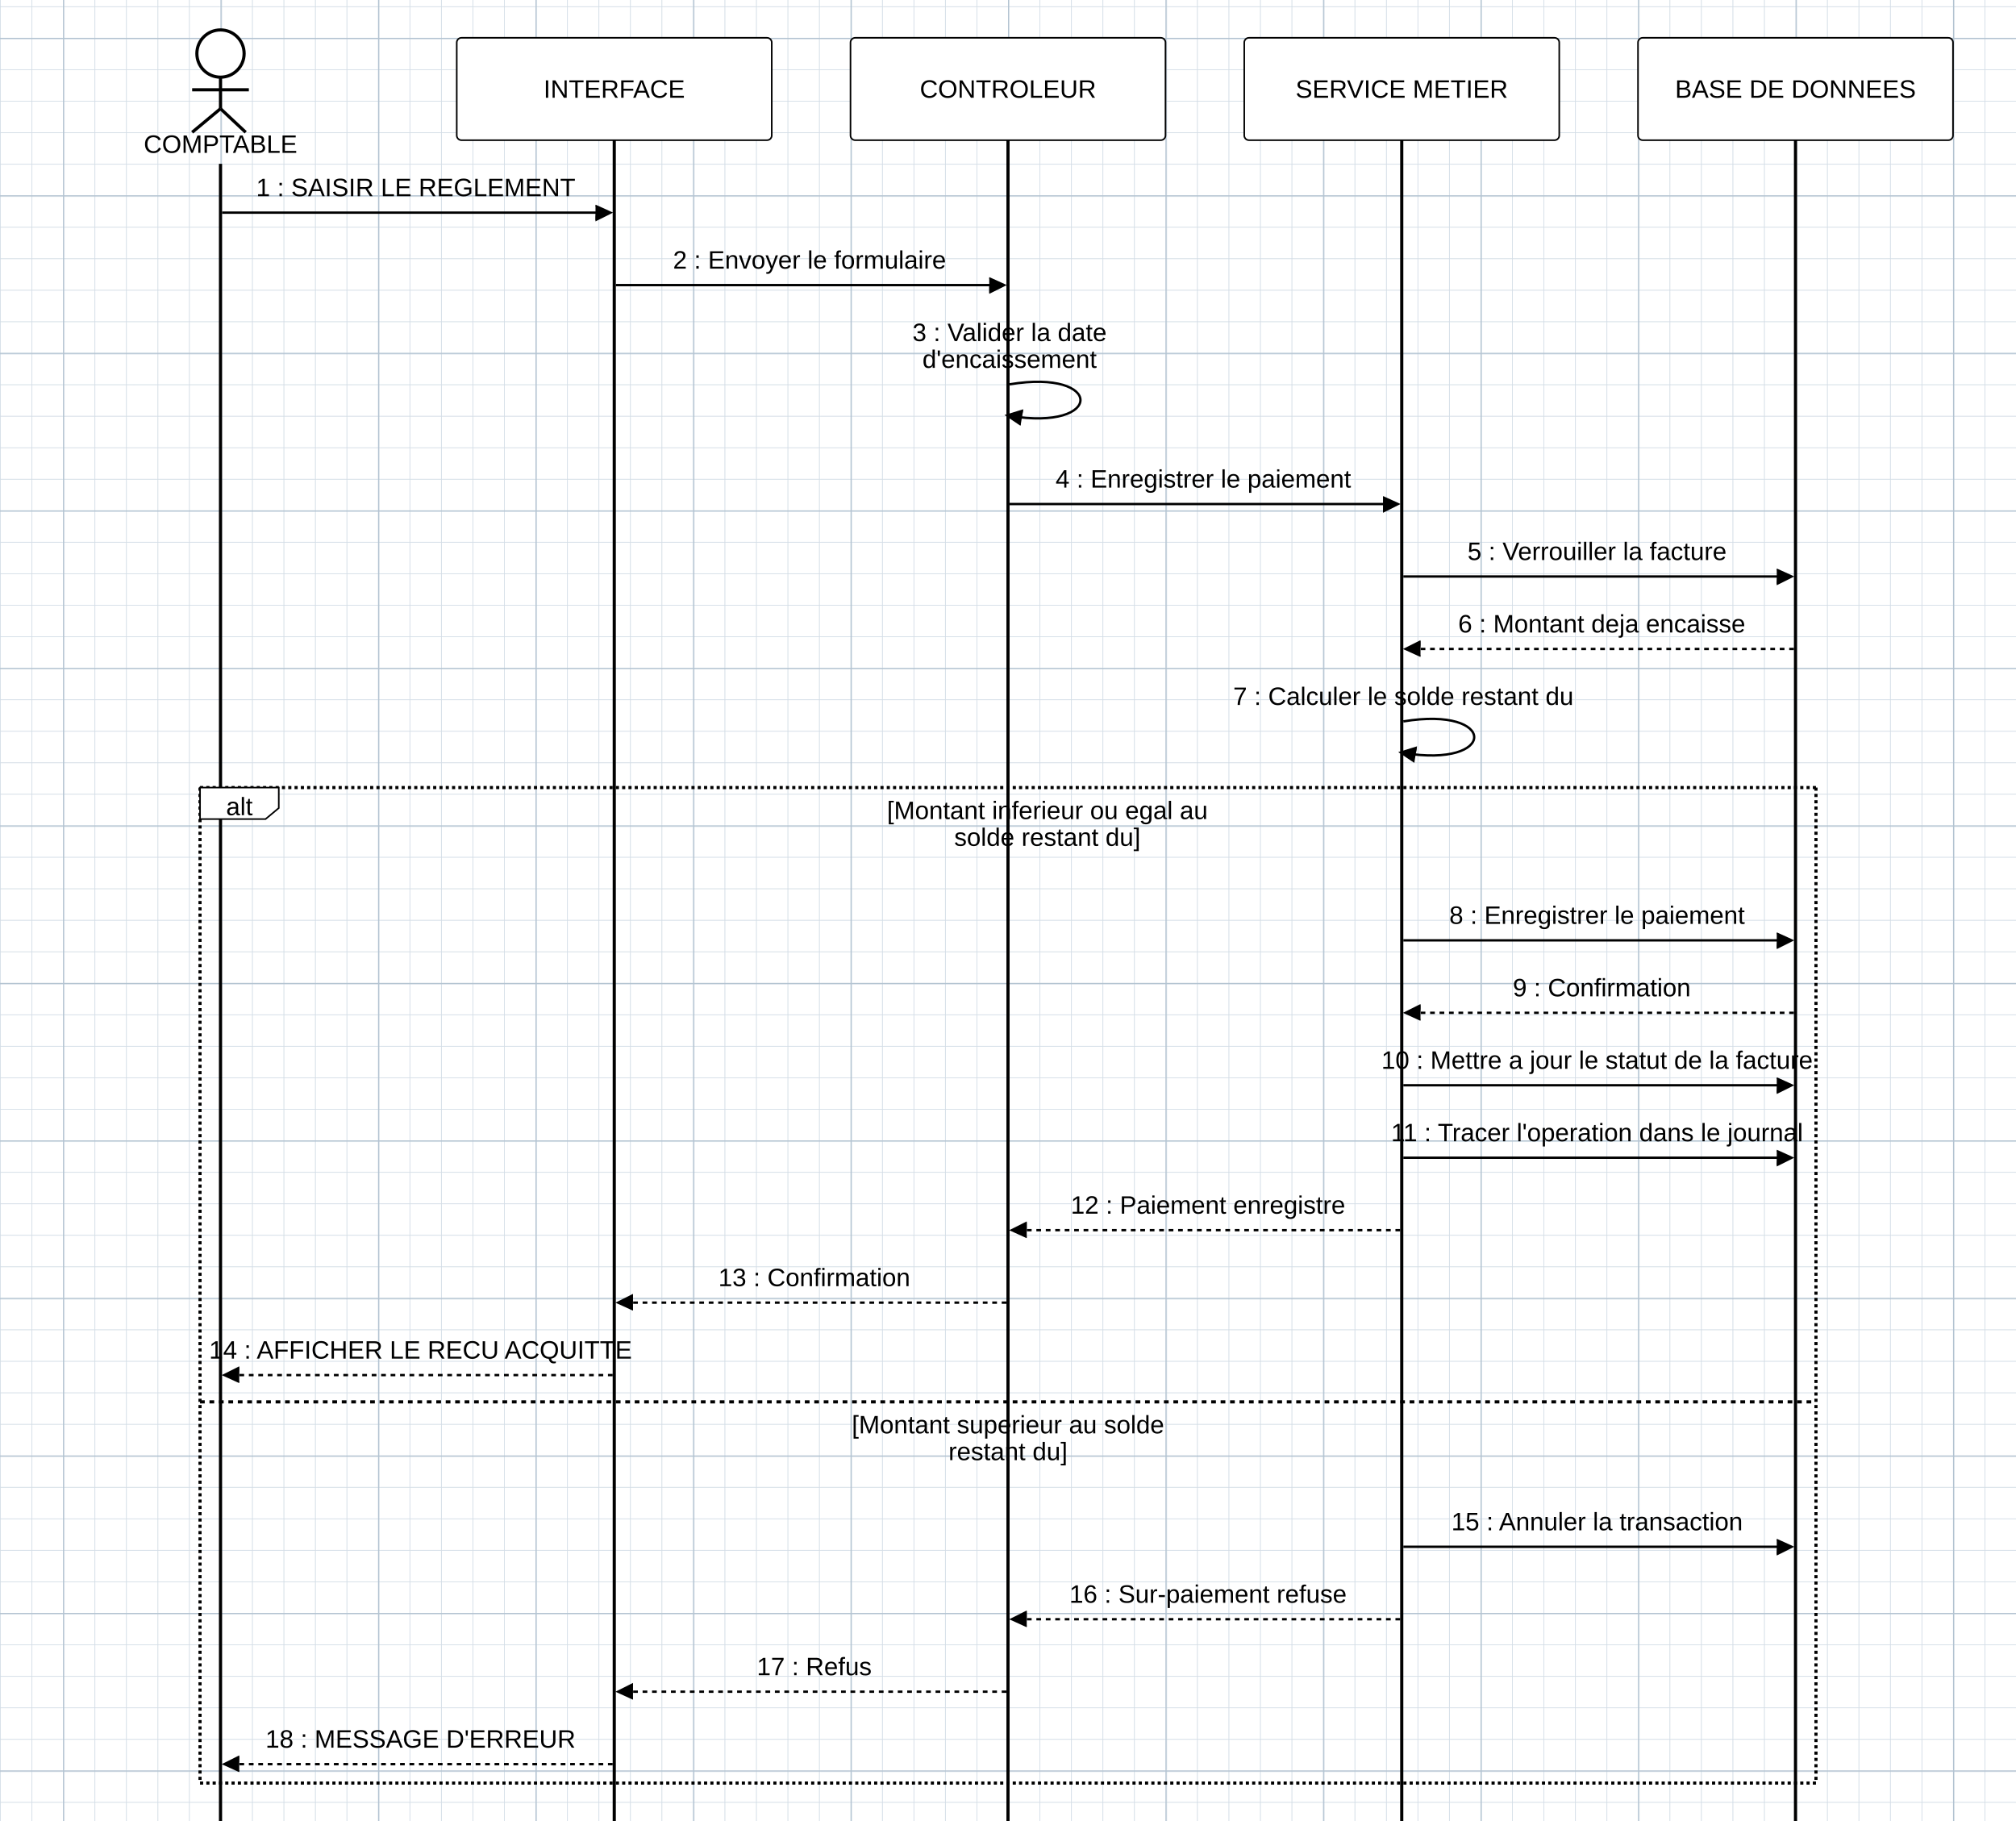
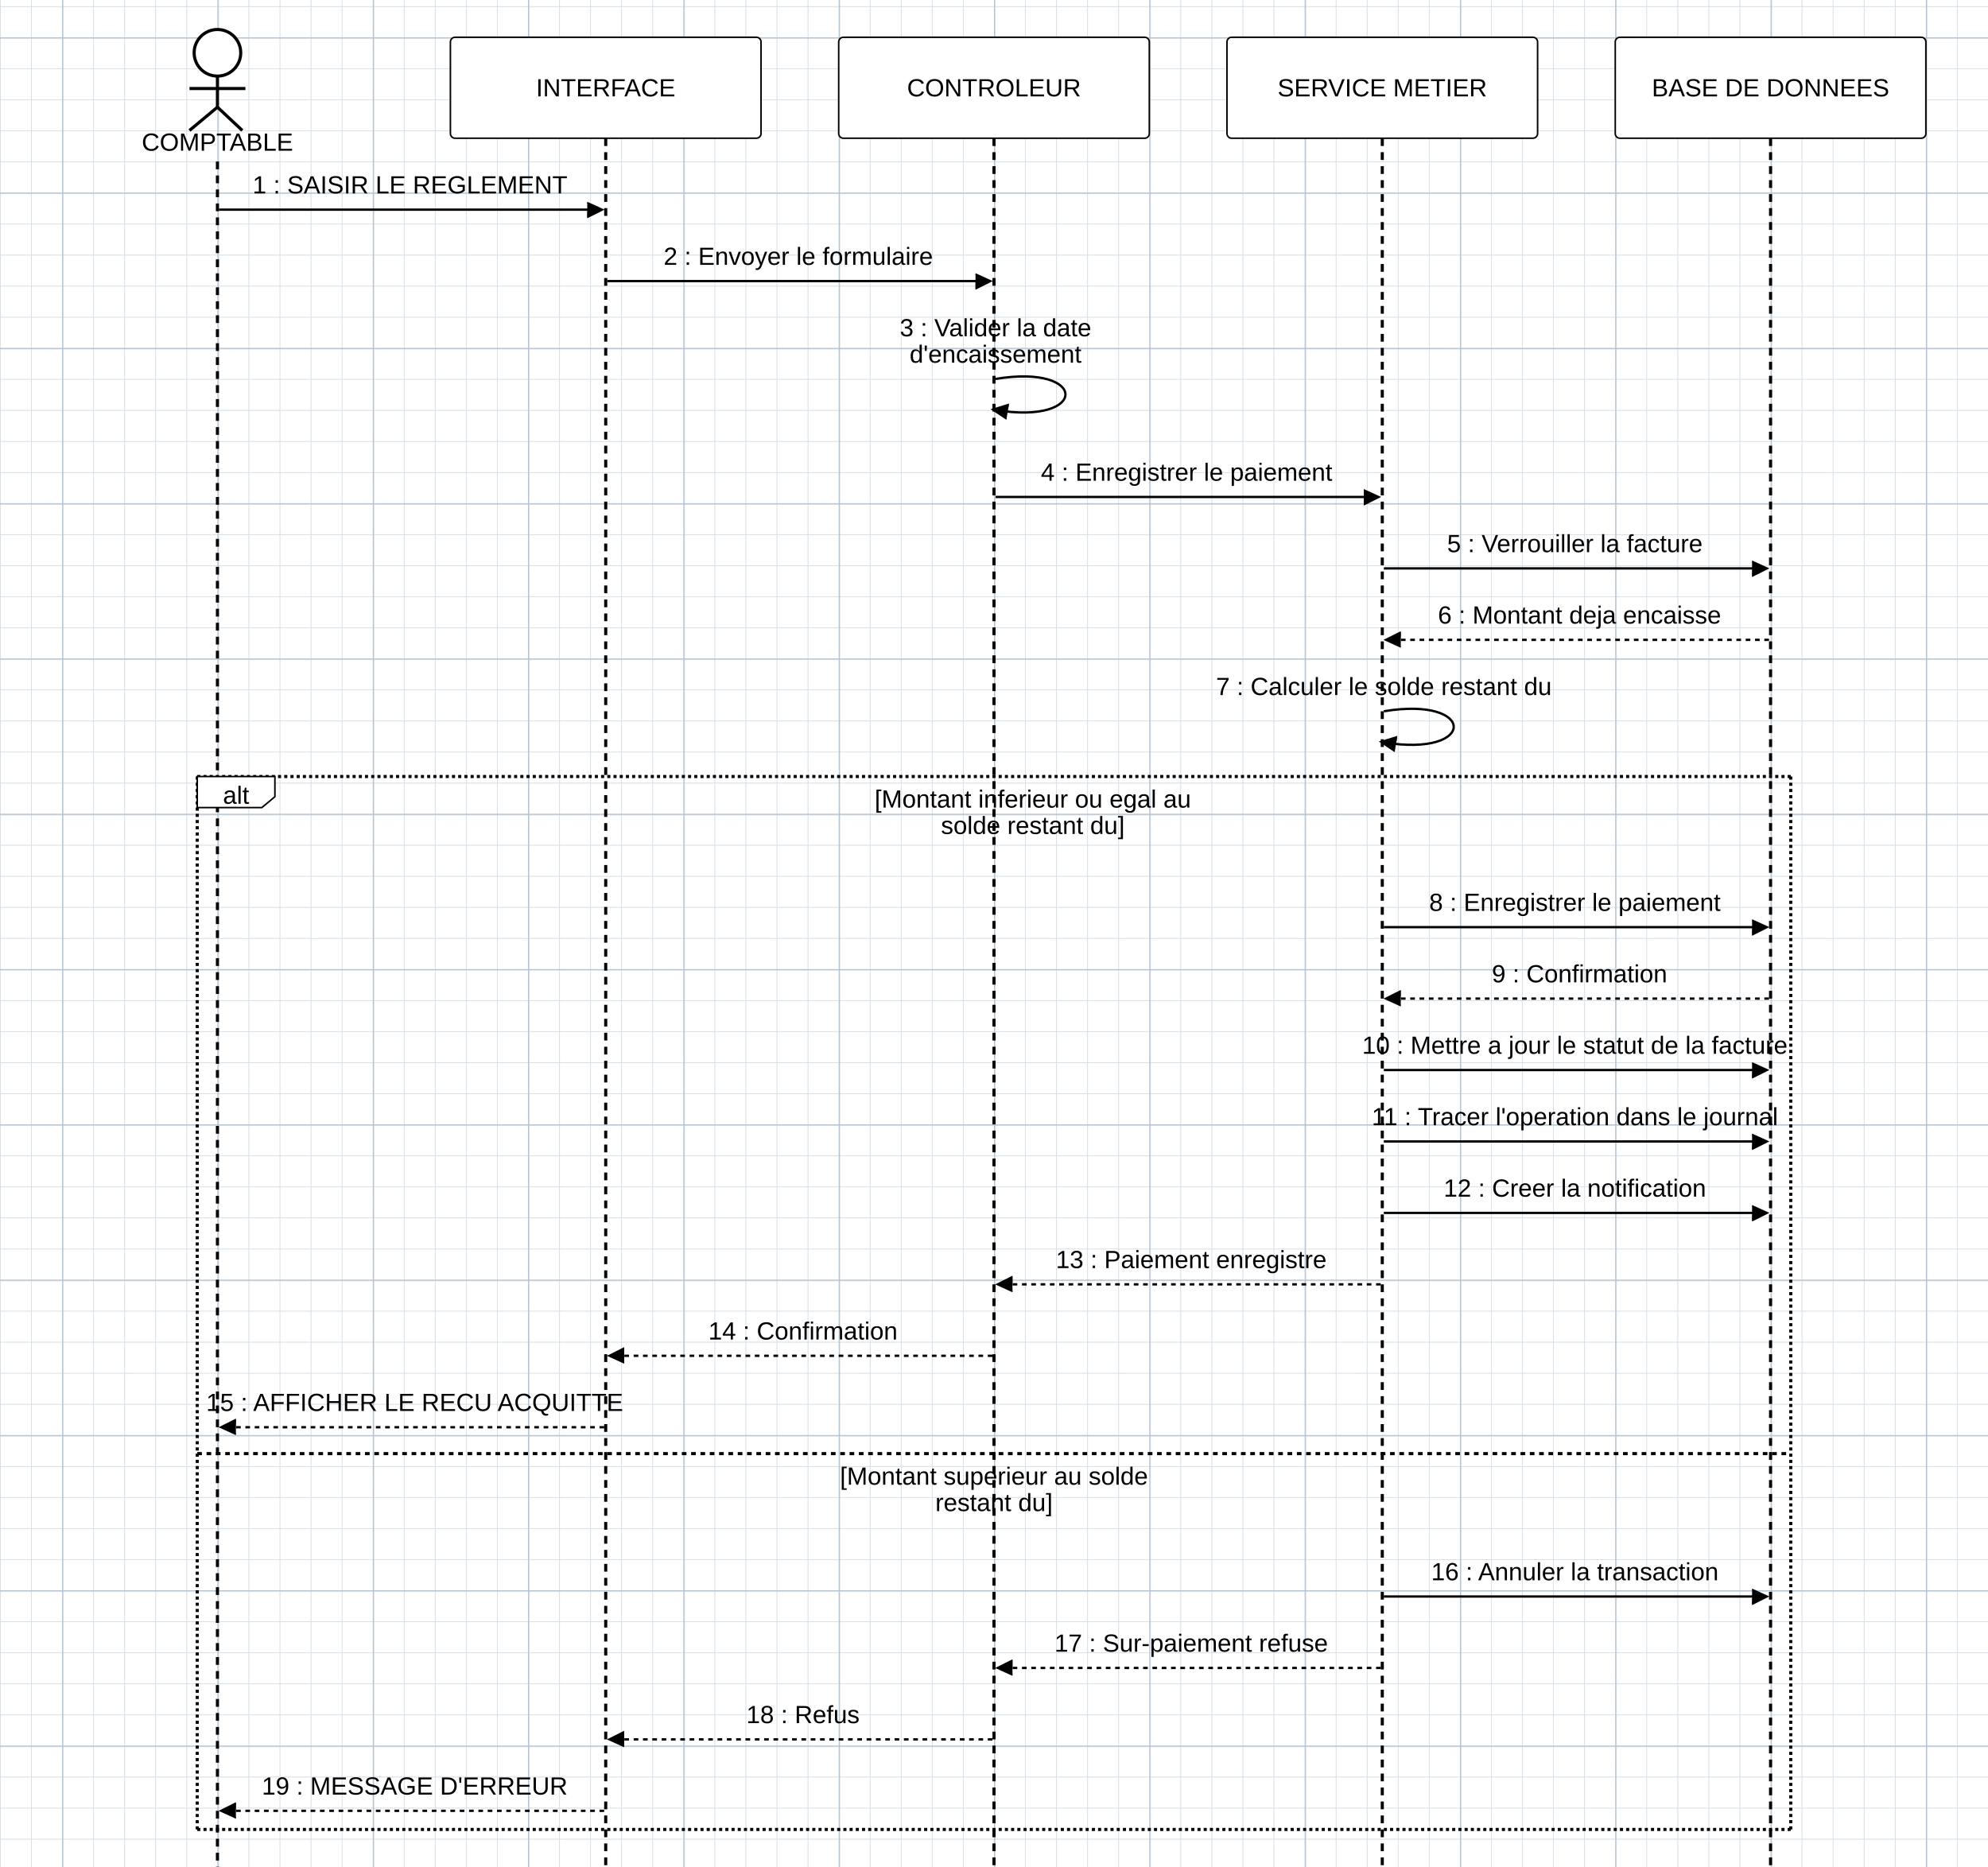
- <svg xmlns="http://www.w3.org/2000/svg" id="my-svg" width="1280" height="1156" viewBox="-40 -24 1280 1156" role="graphics-document document" aria-roledescription="sequence" style="background-color: transparent;">
+ <svg xmlns="http://www.w3.org/2000/svg" id="my-svg" width="1280" height="1202" viewBox="-40 -24 1280 1202" role="graphics-document document" aria-roledescription="sequence" style="background-color: transparent;">
  <defs id="defsQuadrillage">
    <pattern id="quadrillageFin" width="20" height="20" patternUnits="userSpaceOnUse">
      <path d="M 20 0 L 0 0 0 20" fill="none" stroke="#d3dde6" stroke-width="0.9" />
    </pattern>
    <pattern id="fondQuadrille" width="100" height="100" patternUnits="userSpaceOnUse">
      <rect width="100" height="100" fill="#ffffff" />
      <rect width="100" height="100" fill="url(#quadrillageFin)" />
      <path d="M 100 0 L 0 0 0 100" fill="none" stroke="#b4c4d2" stroke-width="1.6" />
    </pattern>
  </defs>
-   <rect x="-80" y="-64" width="1360" height="1236" fill="url(#fondQuadrille)" />
+   <rect x="-80" y="-64" width="1360" height="1282" fill="url(#fondQuadrille)" />
  <g>
-     <line id="actor4" x1="1100" y1="65" x2="1100" y2="2000" class="actor-line 200" stroke-width="0.5px" stroke="#999" name="BD" data-et="life-line" data-id="BD" />
+     <line id="actor4" x1="1100" y1="65" x2="1100" y2="2000" class="actor-line 200" stroke-dasharray="5 4" stroke-width="0.5px" stroke="#000000" name="BD" data-et="life-line" data-id="BD" />
    <g id="root-4" data-et="participant" data-type="participant" data-id="BD">
-       <rect x="1000" y="0" fill="#eaeaea" stroke="#666" width="200" height="65" name="BD" rx="3" ry="3" class="actor actor-top" />
+       <rect x="1000" y="0" fill="#ffffff" stroke="#000000" width="200" height="65" name="BD" rx="3" ry="3" class="actor actor-top" />
      <text x="1100" y="32.5" dominant-baseline="central" alignment-baseline="central" class="actor actor-box" style="text-anchor: middle; font-size: 16px; font-weight: 400;">
        <tspan x="1100" dy="0">BASE DE DONNEES</tspan>
      </text>
    </g>
  </g>
  <g>
-     <line id="actor3" x1="850" y1="65" x2="850" y2="2000" class="actor-line 200" stroke-width="0.5px" stroke="#999" name="S" data-et="life-line" data-id="S" />
+     <line id="actor3" x1="850" y1="65" x2="850" y2="2000" class="actor-line 200" stroke-dasharray="5 4" stroke-width="0.5px" stroke="#000000" name="S" data-et="life-line" data-id="S" />
    <g id="root-3" data-et="participant" data-type="participant" data-id="S">
-       <rect x="750" y="0" fill="#eaeaea" stroke="#666" width="200" height="65" name="S" rx="3" ry="3" class="actor actor-top" />
+       <rect x="750" y="0" fill="#ffffff" stroke="#000000" width="200" height="65" name="S" rx="3" ry="3" class="actor actor-top" />
      <text x="850" y="32.5" dominant-baseline="central" alignment-baseline="central" class="actor actor-box" style="text-anchor: middle; font-size: 16px; font-weight: 400;">
        <tspan x="850" dy="0">SERVICE METIER</tspan>
      </text>
    </g>
  </g>
  <g>
-     <line id="actor2" x1="600" y1="65" x2="600" y2="2000" class="actor-line 200" stroke-width="0.5px" stroke="#999" name="C" data-et="life-line" data-id="C" />
+     <line id="actor2" x1="600" y1="65" x2="600" y2="2000" class="actor-line 200" stroke-dasharray="5 4" stroke-width="0.5px" stroke="#000000" name="C" data-et="life-line" data-id="C" />
    <g id="root-2" data-et="participant" data-type="participant" data-id="C">
-       <rect x="500" y="0" fill="#eaeaea" stroke="#666" width="200" height="65" name="C" rx="3" ry="3" class="actor actor-top" />
+       <rect x="500" y="0" fill="#ffffff" stroke="#000000" width="200" height="65" name="C" rx="3" ry="3" class="actor actor-top" />
      <text x="600" y="32.5" dominant-baseline="central" alignment-baseline="central" class="actor actor-box" style="text-anchor: middle; font-size: 16px; font-weight: 400;">
        <tspan x="600" dy="0">CONTROLEUR</tspan>
      </text>
    </g>
  </g>
  <g>
-     <line id="actor1" x1="350" y1="65" x2="350" y2="2000" class="actor-line 200" stroke-width="0.5px" stroke="#999" name="I" data-et="life-line" data-id="I" />
+     <line id="actor1" x1="350" y1="65" x2="350" y2="2000" class="actor-line 200" stroke-dasharray="5 4" stroke-width="0.5px" stroke="#000000" name="I" data-et="life-line" data-id="I" />
    <g id="root-1" data-et="participant" data-type="participant" data-id="I">
-       <rect x="250" y="0" fill="#eaeaea" stroke="#666" width="200" height="65" name="I" rx="3" ry="3" class="actor actor-top" />
+       <rect x="250" y="0" fill="#ffffff" stroke="#000000" width="200" height="65" name="I" rx="3" ry="3" class="actor actor-top" />
      <text x="350" y="32.5" dominant-baseline="central" alignment-baseline="central" class="actor actor-box" style="text-anchor: middle; font-size: 16px; font-weight: 400;">
        <tspan x="350" dy="0">INTERFACE</tspan>
      </text>
    </g>
  </g>
  <g>
-     <line id="actor0" x1="100" y1="80" x2="100" y2="2000" class="actor-line 200" stroke-width="0.5px" stroke="#999" name="U" data-et="life-line" data-id="U" />
+     <line id="actor0" x1="100" y1="80" x2="100" y2="2000" class="actor-line 200" stroke-dasharray="5 4" stroke-width="0.5px" stroke="#000000" name="U" data-et="life-line" data-id="U" />
  </g>
  <style>#my-svg{font-family:Arial,Helvetica,sans-serif;font-size:13px;fill:#000000;}@keyframes edge-animation-frame{from{stroke-dashoffset:0;}}@keyframes dash{to{stroke-dashoffset:0;}}#my-svg .edge-animation-slow{stroke-dasharray:9,5!important;stroke-dashoffset:900;animation:dash 50s linear infinite;stroke-linecap:round;}#my-svg .edge-animation-fast{stroke-dasharray:9,5!important;stroke-dashoffset:900;animation:dash 20s linear infinite;stroke-linecap:round;}#my-svg .error-icon{fill:#ffffff;}#my-svg .error-text{fill:#000000;stroke:#000000;}#my-svg .edge-thickness-normal{stroke-width:1px;}#my-svg .edge-thickness-thick{stroke-width:3.5px;}#my-svg .edge-pattern-solid{stroke-dasharray:0;}#my-svg .edge-thickness-invisible{stroke-width:0;fill:none;}#my-svg .edge-pattern-dashed{stroke-dasharray:3;}#my-svg .edge-pattern-dotted{stroke-dasharray:2;}#my-svg .marker{fill:#000000;stroke:#000000;}#my-svg .marker.cross{stroke:#000000;}#my-svg svg{font-family:Arial,Helvetica,sans-serif;font-size:13px;}#my-svg p{margin:0;}#my-svg .actor{stroke:#000000;fill:#ffffff;stroke-width:1;}#my-svg rect.actor.outer-path[data-look="neo"]{filter:drop-shadow( 1px 2px 2px rgba(185,185,185,1));}#my-svg rect.note[data-look="neo"]{stroke:#000000;fill:#ffffff;filter:drop-shadow( 1px 2px 2px rgba(185,185,185,1));}#my-svg text.actor&gt;tspan{fill:#000000;stroke:none;}#my-svg .actor-line{stroke:#000000;}#my-svg .innerArc{stroke-width:1.5;stroke-dasharray:none;}#my-svg .messageLine0{stroke-width:1.5;stroke-dasharray:none;stroke:#000000;}#my-svg .messageLine1{stroke-width:1.5;stroke-dasharray:2,2;stroke:#000000;}#my-svg [id$="-arrowhead"] path{fill:#000000;stroke:#000000;}#my-svg .sequenceNumber{fill:#000000;}#my-svg [id$="-sequencenumber"]{fill:#000000;}#my-svg [id$="-crosshead"] path{fill:#000000;stroke:#000000;}#my-svg .messageText{fill:#000000;stroke:none;}#my-svg .labelBox{stroke:#000000;fill:#ffffff;filter:none;}#my-svg .labelText,#my-svg .labelText&gt;tspan{fill:#000000;stroke:none;}#my-svg .loopText,#my-svg .loopText&gt;tspan{fill:#000000;stroke:none;}#my-svg .sectionTitle,#my-svg .sectionTitle&gt;tspan{fill:#000000;stroke:none;}#my-svg .loopLine{stroke-width:2px;stroke-dasharray:2,2;stroke:#000000;fill:#000000;}#my-svg .note{stroke:#000000;fill:#ffffff;}#my-svg .noteText,#my-svg .noteText&gt;tspan{fill:#000000;stroke:none;font-weight:normal;}#my-svg .activation0{fill:#ffffff;stroke:#000000;}#my-svg .activation1{fill:#ffffff;stroke:#000000;}#my-svg .activation2{fill:#ffffff;stroke:#000000;}#my-svg .actorPopupMenu{position:absolute;}#my-svg .actorPopupMenuPanel{position:absolute;fill:#ffffff;box-shadow:0px 8px 16px 0px rgba(0,0,0,0.2);filter:drop-shadow(3px 5px 2px rgb(0 0 0 / 0.4));}#my-svg .actor-man circle,#my-svg line{fill:#ffffff;stroke-width:2px;}#my-svg g rect.rect{filter:drop-shadow( 1px 2px 2px rgba(185,185,185,1));stroke:#000000;}#my-svg .node .neo-node{stroke:#000000;}#my-svg [data-look="neo"].node rect,#my-svg [data-look="neo"].cluster rect,#my-svg [data-look="neo"].node polygon{stroke:url(#my-svg-gradient);filter:drop-shadow( 1px 2px 2px rgba(185,185,185,1));}#my-svg [data-look="neo"].swimlane.cluster rect{filter:none;}#my-svg [data-look="neo"].node path{stroke:url(#my-svg-gradient);stroke-width:1px;}#my-svg [data-look="neo"].node .outer-path{filter:drop-shadow( 1px 2px 2px rgba(185,185,185,1));}#my-svg [data-look="neo"].node .neo-line path{stroke:#000000;filter:none;}#my-svg [data-look="neo"].node circle{stroke:url(#my-svg-gradient);filter:drop-shadow( 1px 2px 2px rgba(185,185,185,1));}#my-svg [data-look="neo"].node circle .state-start{fill:#000000;}#my-svg [data-look="neo"].icon-shape .icon{fill:url(#my-svg-gradient);filter:drop-shadow( 1px 2px 2px rgba(185,185,185,1));}#my-svg [data-look="neo"].icon-shape .icon-neo path{stroke:url(#my-svg-gradient);filter:drop-shadow( 1px 2px 2px rgba(185,185,185,1));}#my-svg :root{--mermaid-font-family:"trebuchet ms",verdana,arial,sans-serif;}</style>
  <g />
  <defs>
    <symbol id="my-svg-computer" width="24" height="24">
      <path transform="scale(.5)" d="M2 2v13h20v-13h-20zm18 11h-16v-9h16v9zm-10.228 6l.466-1h3.524l.467 1h-4.457zm14.228 3h-24l2-6h2.104l-1.33 4h18.45l-1.297-4h2.073l2 6zm-5-10h-14v-7h14v7z" />
    </symbol>
  </defs>
  <defs>
    <symbol id="my-svg-database" fill-rule="evenodd" clip-rule="evenodd">
      <path transform="scale(.5)" d="M12.258.001l.256.004.255.005.253.008.251.01.249.012.247.015.246.016.242.019.241.02.239.023.236.024.233.027.231.028.229.031.225.032.223.034.22.036.217.038.214.04.211.041.208.043.205.045.201.046.198.048.194.05.191.051.187.053.183.054.18.056.175.057.172.059.168.06.163.061.16.063.155.064.15.066.074.033.073.033.071.034.07.034.069.035.068.035.067.035.066.035.064.036.064.036.062.036.06.036.06.037.058.037.058.037.055.038.055.038.053.038.052.038.051.039.05.039.048.039.047.039.045.04.044.04.043.04.041.04.04.041.039.041.037.041.036.041.034.041.033.042.032.042.03.042.029.042.027.042.026.043.024.043.023.043.021.043.02.043.018.044.017.043.015.044.013.044.012.044.011.045.009.044.007.045.006.045.004.045.002.045.001.045v17l-.001.045-.002.045-.004.045-.006.045-.007.045-.009.044-.011.045-.012.044-.013.044-.015.044-.017.043-.018.044-.02.043-.021.043-.023.043-.024.043-.026.043-.027.042-.029.042-.03.042-.032.042-.033.042-.034.041-.036.041-.037.041-.039.041-.04.041-.041.04-.043.04-.044.04-.045.04-.047.039-.048.039-.05.039-.051.039-.052.038-.053.038-.055.038-.055.038-.058.037-.058.037-.06.037-.06.036-.062.036-.064.036-.064.036-.066.035-.067.035-.068.035-.069.035-.07.034-.071.034-.073.033-.074.033-.15.066-.155.064-.16.063-.163.061-.168.06-.172.059-.175.057-.18.056-.183.054-.187.053-.191.051-.194.05-.198.048-.201.046-.205.045-.208.043-.211.041-.214.04-.217.038-.22.036-.223.034-.225.032-.229.031-.231.028-.233.027-.236.024-.239.023-.241.02-.242.019-.246.016-.247.015-.249.012-.251.01-.253.008-.255.005-.256.004-.258.001-.258-.001-.256-.004-.255-.005-.253-.008-.251-.01-.249-.012-.247-.015-.245-.016-.243-.019-.241-.02-.238-.023-.236-.024-.234-.027-.231-.028-.228-.031-.226-.032-.223-.034-.22-.036-.217-.038-.214-.04-.211-.041-.208-.043-.204-.045-.201-.046-.198-.048-.195-.05-.19-.051-.187-.053-.184-.054-.179-.056-.176-.057-.172-.059-.167-.06-.164-.061-.159-.063-.155-.064-.151-.066-.074-.033-.072-.033-.072-.034-.07-.034-.069-.035-.068-.035-.067-.035-.066-.035-.064-.036-.063-.036-.062-.036-.061-.036-.06-.037-.058-.037-.057-.037-.056-.038-.055-.038-.053-.038-.052-.038-.051-.039-.049-.039-.049-.039-.046-.039-.046-.04-.044-.04-.043-.04-.041-.04-.04-.041-.039-.041-.037-.041-.036-.041-.034-.041-.033-.042-.032-.042-.03-.042-.029-.042-.027-.042-.026-.043-.024-.043-.023-.043-.021-.043-.02-.043-.018-.044-.017-.043-.015-.044-.013-.044-.012-.044-.011-.045-.009-.044-.007-.045-.006-.045-.004-.045-.002-.045-.001-.045v-17l.001-.045.002-.045.004-.045.006-.045.007-.045.009-.044.011-.045.012-.044.013-.044.015-.044.017-.043.018-.044.02-.043.021-.043.023-.043.024-.043.026-.043.027-.042.029-.042.03-.042.032-.042.033-.042.034-.041.036-.041.037-.041.039-.041.04-.041.041-.04.043-.04.044-.04.046-.04.046-.039.049-.039.049-.039.051-.039.052-.038.053-.038.055-.038.056-.038.057-.037.058-.037.06-.037.061-.036.062-.036.063-.036.064-.036.066-.035.067-.035.068-.035.069-.035.07-.034.072-.034.072-.033.074-.033.151-.066.155-.064.159-.063.164-.061.167-.06.172-.059.176-.057.179-.056.184-.054.187-.053.19-.051.195-.05.198-.048.201-.046.204-.045.208-.043.211-.041.214-.04.217-.038.22-.036.223-.034.226-.032.228-.031.231-.028.234-.027.236-.024.238-.023.241-.02.243-.019.245-.016.247-.015.249-.012.251-.01.253-.008.255-.005.256-.004.258-.001.258.001zm-9.258 20.499v.01l.001.021.003.021.004.022.005.021.006.022.007.022.009.023.01.022.011.023.012.023.013.023.015.023.016.024.017.023.018.024.019.024.021.024.022.025.023.024.024.025.052.049.056.05.061.051.066.051.07.051.075.051.079.052.084.052.088.052.092.052.097.052.102.051.105.052.11.052.114.051.119.051.123.051.127.05.131.05.135.05.139.048.144.049.147.047.152.047.155.047.16.045.163.045.167.043.171.043.176.041.178.041.183.039.187.039.19.037.194.035.197.035.202.033.204.031.209.03.212.029.216.027.219.025.222.024.226.021.23.02.233.018.236.016.24.015.243.012.246.01.249.008.253.005.256.004.259.001.26-.001.257-.004.254-.005.25-.008.247-.011.244-.012.241-.014.237-.016.233-.018.231-.021.226-.021.224-.024.22-.026.216-.027.212-.028.21-.031.205-.031.202-.034.198-.034.194-.036.191-.037.187-.039.183-.04.179-.04.175-.042.172-.043.168-.044.163-.045.16-.046.155-.046.152-.047.148-.048.143-.049.139-.049.136-.05.131-.05.126-.05.123-.051.118-.052.114-.051.11-.052.106-.052.101-.052.096-.052.092-.052.088-.053.083-.051.079-.052.074-.052.07-.051.065-.051.06-.051.056-.05.051-.05.023-.024.023-.025.021-.024.02-.024.019-.024.018-.024.017-.024.015-.023.014-.024.013-.023.012-.023.01-.023.01-.022.008-.022.006-.022.006-.022.004-.022.004-.021.001-.021.001-.021v-4.127l-.077.055-.08.053-.083.054-.085.053-.087.052-.09.052-.093.051-.095.05-.097.05-.1.049-.102.049-.105.048-.106.047-.109.047-.111.046-.114.045-.115.045-.118.044-.12.043-.122.042-.124.042-.126.041-.128.04-.13.04-.132.038-.134.038-.135.037-.138.037-.139.035-.142.035-.143.034-.144.033-.147.032-.148.031-.15.03-.151.03-.153.029-.154.027-.156.027-.158.026-.159.025-.161.024-.162.023-.163.022-.165.021-.166.02-.167.019-.169.018-.169.017-.171.016-.173.015-.173.014-.175.013-.175.012-.177.011-.178.01-.179.008-.179.008-.181.006-.182.005-.182.004-.184.003-.184.002h-.37l-.184-.002-.184-.003-.182-.004-.182-.005-.181-.006-.179-.008-.179-.008-.178-.01-.176-.011-.176-.012-.175-.013-.173-.014-.172-.015-.171-.016-.17-.017-.169-.018-.167-.019-.166-.02-.165-.021-.163-.022-.162-.023-.161-.024-.159-.025-.157-.026-.156-.027-.155-.027-.153-.029-.151-.03-.15-.03-.148-.031-.146-.032-.145-.033-.143-.034-.141-.035-.14-.035-.137-.037-.136-.037-.134-.038-.132-.038-.13-.04-.128-.04-.126-.041-.124-.042-.122-.042-.12-.044-.117-.043-.116-.045-.113-.045-.112-.046-.109-.047-.106-.047-.105-.048-.102-.049-.1-.049-.097-.05-.095-.05-.093-.052-.09-.051-.087-.052-.085-.053-.083-.054-.08-.054-.077-.054v4.127zm0-5.654v.011l.001.021.003.021.004.021.005.022.006.022.007.022.009.022.01.022.011.023.012.023.013.023.015.024.016.023.017.024.018.024.019.024.021.024.022.024.023.025.024.024.052.05.056.05.061.05.066.051.07.051.075.052.079.051.084.052.088.052.092.052.097.052.102.052.105.052.11.051.114.051.119.052.123.05.127.051.131.05.135.049.139.049.144.048.147.048.152.047.155.046.16.045.163.045.167.044.171.042.176.042.178.04.183.04.187.038.19.037.194.036.197.034.202.033.204.032.209.03.212.028.216.027.219.025.222.024.226.022.23.02.233.018.236.016.24.014.243.012.246.01.249.008.253.006.256.003.259.001.26-.001.257-.003.254-.006.25-.008.247-.01.244-.012.241-.015.237-.016.233-.018.231-.02.226-.022.224-.024.22-.025.216-.027.212-.029.21-.03.205-.032.202-.033.198-.035.194-.036.191-.037.187-.039.183-.039.179-.041.175-.042.172-.043.168-.044.163-.045.16-.045.155-.047.152-.047.148-.048.143-.048.139-.05.136-.049.131-.05.126-.051.123-.051.118-.051.114-.052.11-.052.106-.052.101-.052.096-.052.092-.052.088-.052.083-.052.079-.052.074-.051.07-.052.065-.051.06-.05.056-.051.051-.049.023-.025.023-.024.021-.025.02-.024.019-.024.018-.024.017-.024.015-.023.014-.023.013-.024.012-.022.01-.023.01-.023.008-.022.006-.022.006-.022.004-.021.004-.022.001-.021.001-.021v-4.139l-.077.054-.08.054-.083.054-.085.052-.087.053-.09.051-.093.051-.095.051-.097.05-.1.049-.102.049-.105.048-.106.047-.109.047-.111.046-.114.045-.115.044-.118.044-.12.044-.122.042-.124.042-.126.041-.128.04-.13.039-.132.039-.134.038-.135.037-.138.036-.139.036-.142.035-.143.033-.144.033-.147.033-.148.031-.15.03-.151.03-.153.028-.154.028-.156.027-.158.026-.159.025-.161.024-.162.023-.163.022-.165.021-.166.02-.167.019-.169.018-.169.017-.171.016-.173.015-.173.014-.175.013-.175.012-.177.011-.178.009-.179.009-.179.007-.181.007-.182.005-.182.004-.184.003-.184.002h-.37l-.184-.002-.184-.003-.182-.004-.182-.005-.181-.007-.179-.007-.179-.009-.178-.009-.176-.011-.176-.012-.175-.013-.173-.014-.172-.015-.171-.016-.17-.017-.169-.018-.167-.019-.166-.02-.165-.021-.163-.022-.162-.023-.161-.024-.159-.025-.157-.026-.156-.027-.155-.028-.153-.028-.151-.03-.15-.03-.148-.031-.146-.033-.145-.033-.143-.033-.141-.035-.14-.036-.137-.036-.136-.037-.134-.038-.132-.039-.13-.039-.128-.04-.126-.041-.124-.042-.122-.043-.12-.043-.117-.044-.116-.044-.113-.046-.112-.046-.109-.046-.106-.047-.105-.048-.102-.049-.1-.049-.097-.05-.095-.051-.093-.051-.09-.051-.087-.053-.085-.052-.083-.054-.08-.054-.077-.054v4.139zm0-5.666v.011l.001.02.003.022.004.021.005.022.006.021.007.022.009.023.01.022.011.023.012.023.013.023.015.023.016.024.017.024.018.023.019.024.021.025.022.024.023.024.024.025.052.05.056.05.061.05.066.051.07.051.075.052.079.051.084.052.088.052.092.052.097.052.102.052.105.051.11.052.114.051.119.051.123.051.127.05.131.05.135.05.139.049.144.048.147.048.152.047.155.046.16.045.163.045.167.043.171.043.176.042.178.04.183.04.187.038.19.037.194.036.197.034.202.033.204.032.209.03.212.028.216.027.219.025.222.024.226.021.23.02.233.018.236.017.24.014.243.012.246.01.249.008.253.006.256.003.259.001.26-.001.257-.003.254-.006.25-.008.247-.01.244-.013.241-.014.237-.016.233-.018.231-.02.226-.022.224-.024.22-.025.216-.027.212-.029.21-.03.205-.032.202-.033.198-.035.194-.036.191-.037.187-.039.183-.039.179-.041.175-.042.172-.043.168-.044.163-.045.16-.045.155-.047.152-.047.148-.048.143-.049.139-.049.136-.049.131-.051.126-.05.123-.051.118-.052.114-.051.11-.052.106-.052.101-.052.096-.052.092-.052.088-.052.083-.052.079-.052.074-.052.07-.051.065-.051.06-.051.056-.05.051-.049.023-.025.023-.025.021-.024.02-.024.019-.024.018-.024.017-.024.015-.023.014-.024.013-.023.012-.023.01-.022.01-.023.008-.022.006-.022.006-.022.004-.022.004-.021.001-.021.001-.021v-4.153l-.077.054-.08.054-.083.053-.085.053-.087.053-.09.051-.093.051-.095.051-.097.05-.1.049-.102.048-.105.048-.106.048-.109.046-.111.046-.114.046-.115.044-.118.044-.12.043-.122.043-.124.042-.126.041-.128.04-.13.039-.132.039-.134.038-.135.037-.138.036-.139.036-.142.034-.143.034-.144.033-.147.032-.148.032-.15.03-.151.03-.153.028-.154.028-.156.027-.158.026-.159.024-.161.024-.162.023-.163.023-.165.021-.166.02-.167.019-.169.018-.169.017-.171.016-.173.015-.173.014-.175.013-.175.012-.177.01-.178.01-.179.009-.179.007-.181.006-.182.006-.182.004-.184.003-.184.001-.185.001-.185-.001-.184-.001-.184-.003-.182-.004-.182-.006-.181-.006-.179-.007-.179-.009-.178-.01-.176-.01-.176-.012-.175-.013-.173-.014-.172-.015-.171-.016-.17-.017-.169-.018-.167-.019-.166-.02-.165-.021-.163-.023-.162-.023-.161-.024-.159-.024-.157-.026-.156-.027-.155-.028-.153-.028-.151-.03-.15-.03-.148-.032-.146-.032-.145-.033-.143-.034-.141-.034-.14-.036-.137-.036-.136-.037-.134-.038-.132-.039-.13-.039-.128-.041-.126-.041-.124-.041-.122-.043-.12-.043-.117-.044-.116-.044-.113-.046-.112-.046-.109-.046-.106-.048-.105-.048-.102-.048-.1-.05-.097-.049-.095-.051-.093-.051-.09-.052-.087-.052-.085-.053-.083-.053-.08-.054-.077-.054v4.153zm8.74-8.179l-.257.004-.254.005-.25.008-.247.011-.244.012-.241.014-.237.016-.233.018-.231.021-.226.022-.224.023-.22.026-.216.027-.212.028-.21.031-.205.032-.202.033-.198.034-.194.036-.191.038-.187.038-.183.04-.179.041-.175.042-.172.043-.168.043-.163.045-.16.046-.155.046-.152.048-.148.048-.143.048-.139.049-.136.05-.131.05-.126.051-.123.051-.118.051-.114.052-.11.052-.106.052-.101.052-.096.052-.092.052-.088.052-.083.052-.079.052-.074.051-.07.052-.065.051-.06.05-.056.05-.051.05-.023.025-.023.024-.021.024-.02.025-.019.024-.018.024-.017.023-.015.024-.014.023-.013.023-.012.023-.01.023-.01.022-.008.022-.006.023-.006.021-.004.022-.004.021-.001.021-.001.021.001.021.001.021.004.021.004.022.006.021.006.023.008.022.01.022.01.023.012.023.013.023.014.023.015.024.017.023.018.024.019.024.02.025.021.024.023.024.023.025.051.05.056.05.06.05.065.051.07.052.074.051.079.052.083.052.088.052.092.052.096.052.101.052.106.052.11.052.114.052.118.051.123.051.126.051.131.05.136.05.139.049.143.048.148.048.152.048.155.046.16.046.163.045.168.043.172.043.175.042.179.041.183.04.187.038.191.038.194.036.198.034.202.033.205.032.21.031.212.028.216.027.22.026.224.023.226.022.231.021.233.018.237.016.241.014.244.012.247.011.25.008.254.005.257.004.26.001.26-.001.257-.004.254-.005.25-.008.247-.011.244-.012.241-.014.237-.016.233-.018.231-.021.226-.022.224-.023.22-.026.216-.027.212-.028.21-.031.205-.032.202-.033.198-.034.194-.036.191-.038.187-.038.183-.04.179-.041.175-.042.172-.043.168-.043.163-.045.16-.046.155-.046.152-.048.148-.048.143-.048.139-.049.136-.05.131-.05.126-.051.123-.051.118-.051.114-.052.11-.052.106-.052.101-.052.096-.052.092-.052.088-.052.083-.052.079-.052.074-.051.07-.052.065-.051.06-.05.056-.05.051-.05.023-.025.023-.024.021-.024.02-.025.019-.024.018-.024.017-.023.015-.024.014-.023.013-.023.012-.023.01-.023.01-.022.008-.022.006-.023.006-.021.004-.022.004-.021.001-.021.001-.021-.001-.021-.001-.021-.004-.021-.004-.022-.006-.021-.006-.023-.008-.022-.01-.022-.01-.023-.012-.023-.013-.023-.014-.023-.015-.024-.017-.023-.018-.024-.019-.024-.02-.025-.021-.024-.023-.024-.023-.025-.051-.05-.056-.05-.06-.05-.065-.051-.07-.052-.074-.051-.079-.052-.083-.052-.088-.052-.092-.052-.096-.052-.101-.052-.106-.052-.11-.052-.114-.052-.118-.051-.123-.051-.126-.051-.131-.05-.136-.05-.139-.049-.143-.048-.148-.048-.152-.048-.155-.046-.16-.046-.163-.045-.168-.043-.172-.043-.175-.042-.179-.041-.183-.04-.187-.038-.191-.038-.194-.036-.198-.034-.202-.033-.205-.032-.21-.031-.212-.028-.216-.027-.22-.026-.224-.023-.226-.022-.231-.021-.233-.018-.237-.016-.241-.014-.244-.012-.247-.011-.25-.008-.254-.005-.257-.004-.26-.001-.26.001z" />
    </symbol>
  </defs>
  <defs>
    <symbol id="my-svg-clock" width="24" height="24">
      <path transform="scale(.5)" d="M12 2c5.514 0 10 4.486 10 10s-4.486 10-10 10-10-4.486-10-10 4.486-10 10-10zm0-2c-6.627 0-12 5.373-12 12s5.373 12 12 12 12-5.373 12-12-5.373-12-12-12zm5.848 12.459c.202.038.202.333.001.372-1.907.361-6.045 1.111-6.547 1.111-.719 0-1.301-.582-1.301-1.301 0-.512.77-5.447 1.125-7.445.034-.192.312-.181.343.014l.985 6.238 5.394 1.011z" />
    </symbol>
  </defs>
  <defs>
    <marker id="my-svg-arrowhead" refX="7.9" refY="5" markerUnits="userSpaceOnUse" markerWidth="12" markerHeight="12" orient="auto-start-reverse">
      <path d="M -1 0 L 10 5 L 0 10 z" />
    </marker>
  </defs>
  <defs>
    <marker id="my-svg-crosshead" markerWidth="15" markerHeight="8" orient="auto" refX="4" refY="4.5">
      <path fill="none" stroke="#000000" stroke-width="1pt" d="M 1,2 L 6,7 M 6,2 L 1,7" style="stroke-dasharray: 0, 0;" />
    </marker>
  </defs>
  <defs>
    <marker id="my-svg-filled-head" refX="15.5" refY="7" markerWidth="20" markerHeight="28" orient="auto">
      <path d="M 18,7 L9,13 L14,7 L9,1 Z" />
    </marker>
  </defs>
  <defs>
    <marker id="my-svg-sequencenumber" refX="15" refY="15" markerWidth="60" markerHeight="40" orient="auto">
      <circle cx="15" cy="15" r="6" />
    </marker>
  </defs>
  <defs>
    <marker id="my-svg-solidTopArrowHead" refX="7.9" refY="7.25" markerUnits="userSpaceOnUse" markerWidth="12" markerHeight="12" orient="auto-start-reverse">
      <path d="M 0 0 L 10 8 L 0 8 z" />
    </marker>
  </defs>
  <defs>
    <marker id="my-svg-solidBottomArrowHead" refX="7.9" refY="0.75" markerUnits="userSpaceOnUse" markerWidth="12" markerHeight="12" orient="auto-start-reverse">
      <path d="M 0 0 L 10 0 L 0 8 z" />
    </marker>
  </defs>
  <defs>
    <marker id="my-svg-stickTopArrowHead" refX="7.5" refY="7" markerUnits="userSpaceOnUse" markerWidth="12" markerHeight="12" orient="auto-start-reverse">
      <path d="M 0 0 L 7 7" stroke="black" stroke-width="1.5" fill="none" />
    </marker>
  </defs>
  <defs>
    <marker id="my-svg-stickBottomArrowHead" refX="7.5" refY="0" markerUnits="userSpaceOnUse" markerWidth="12" markerHeight="12" orient="auto-start-reverse">
      <path d="M 0 7 L 7 0" stroke="black" stroke-width="1.5" fill="none" />
    </marker>
  </defs>
-   <g data-et="control-structure" data-id="i20">
+   <g data-et="control-structure" data-id="i21">
    <line x1="87" y1="476" x2="1113" y2="476" class="loopLine" />
-     <line x1="1113" y1="476" x2="1113" y2="1108" class="loopLine" />
-     <line x1="87" y1="1108" x2="1113" y2="1108" class="loopLine" />
-     <line x1="87" y1="476" x2="87" y2="1108" class="loopLine" />
-     <line x1="87" y1="866" x2="1113" y2="866" class="loopLine" style="stroke-dasharray: 3, 3;" />
+     <line x1="1113" y1="476" x2="1113" y2="1154" class="loopLine" />
+     <line x1="87" y1="1154" x2="1113" y2="1154" class="loopLine" />
+     <line x1="87" y1="476" x2="87" y2="1154" class="loopLine" />
+     <line x1="87" y1="912" x2="1113" y2="912" class="loopLine" style="stroke-dasharray: 3, 3;" />
    <polygon points="87,476 137,476 137,489 128.6,496 87,496" class="labelBox" />
    <text x="112" y="489" text-anchor="middle" dominant-baseline="middle" alignment-baseline="middle" class="labelText" style="font-size: 16px; font-weight: 400;">alt</text>
    <text x="625" y="496" text-anchor="middle" class="loopText" style="font-size: 16px; font-weight: 400;">
      <tspan x="625">[Montant inferieur ou egal au</tspan>
    </text>
    <text x="625" y="513" text-anchor="middle" class="loopText" style="font-size: 16px; font-weight: 400;">
      <tspan x="625">solde restant du]</tspan>
    </text>
-     <text x="600" y="886" text-anchor="middle" class="sectionTitle" style="font-size: 16px; font-weight: 400;">[Montant superieur au solde</text>
-     <text x="600" y="903" text-anchor="middle" class="sectionTitle" style="font-size: 16px; font-weight: 400;">restant du]</text>
+     <text x="600" y="932" text-anchor="middle" class="sectionTitle" style="font-size: 16px; font-weight: 400;">[Montant superieur au solde</text>
+     <text x="600" y="949" text-anchor="middle" class="sectionTitle" style="font-size: 16px; font-weight: 400;">restant du]</text>
  </g>
  <g class="actor-man actor-top" name="U" data-et="participant" data-type="actor" data-id="U" style="stroke: rgb(0, 0, 0);">
    <line id="actor-man-torso0" x1="100" y1="25" x2="100" y2="45" />
    <line id="actor-man-arms0" x1="82" y1="33" x2="118" y2="33" />
    <line x1="82" y1="60" x2="100" y2="45" />
    <line x1="100" y1="45" x2="116" y2="60" />
    <circle cx="100" cy="10" r="15" width="200" height="65" />
    <text x="100" y="67.5" dominant-baseline="central" alignment-baseline="central" class="actor actor-man" style="text-anchor: middle; font-size: 16px; font-weight: 400;">
      <tspan x="100" dy="0">COMPTABLE</tspan>
    </text>
  </g>
  <text x="224" y="80" text-anchor="middle" dominant-baseline="middle" alignment-baseline="middle" class="messageText" dy="1em" style="font-size: 16px; font-weight: 400;">1 : SAISIR LE REGLEMENT</text>
  <line x1="101" y1="111" x2="346" y2="111" class="messageLine0" data-et="message" data-id="i0" data-from="U" data-to="I" stroke-width="2" stroke="none" marker-end="url(#my-svg-arrowhead)" style="fill: none;" />
  <text x="474" y="126" text-anchor="middle" dominant-baseline="middle" alignment-baseline="middle" class="messageText" dy="1em" style="font-size: 16px; font-weight: 400;">2 : Envoyer le formulaire</text>
  <line x1="351" y1="157" x2="596" y2="157" class="messageLine0" data-et="message" data-id="i1" data-from="I" data-to="C" stroke-width="2" stroke="none" marker-end="url(#my-svg-arrowhead)" style="fill: none;" />
  <text x="601" y="172" text-anchor="middle" dominant-baseline="middle" alignment-baseline="middle" class="messageText" dy="1em" style="font-size: 16px; font-weight: 400;">3 : Valider la date</text>
  <text x="601" y="189" text-anchor="middle" dominant-baseline="middle" alignment-baseline="middle" class="messageText" dy="1em" style="font-size: 16px; font-weight: 400;">d'encaissement</text>
  <path d="M 601,220 C 661,210 661,250 601,240" class="messageLine0" data-et="message" data-id="i2" data-from="C" data-to="C" stroke-width="2" stroke="none" marker-end="url(#my-svg-arrowhead)" style="fill: none;" />
  <text x="724" y="265" text-anchor="middle" dominant-baseline="middle" alignment-baseline="middle" class="messageText" dy="1em" style="font-size: 16px; font-weight: 400;">4 : Enregistrer le paiement</text>
  <line x1="601" y1="296" x2="846" y2="296" class="messageLine0" data-et="message" data-id="i3" data-from="C" data-to="S" stroke-width="2" stroke="none" marker-end="url(#my-svg-arrowhead)" style="fill: none;" />
  <text x="974" y="311" text-anchor="middle" dominant-baseline="middle" alignment-baseline="middle" class="messageText" dy="1em" style="font-size: 16px; font-weight: 400;">5 : Verrouiller la facture</text>
  <line x1="851" y1="342" x2="1096" y2="342" class="messageLine0" data-et="message" data-id="i4" data-from="S" data-to="BD" stroke-width="2" stroke="none" marker-end="url(#my-svg-arrowhead)" style="fill: none;" />
  <text x="977" y="357" text-anchor="middle" dominant-baseline="middle" alignment-baseline="middle" class="messageText" dy="1em" style="font-size: 16px; font-weight: 400;">6 : Montant deja encaisse</text>
  <line x1="1099" y1="388" x2="854" y2="388" class="messageLine1" data-et="message" data-id="i5" data-from="BD" data-to="S" stroke-width="2" stroke="none" marker-end="url(#my-svg-arrowhead)" style="stroke-dasharray: 3, 3; fill: none;" />
  <text x="851" y="403" text-anchor="middle" dominant-baseline="middle" alignment-baseline="middle" class="messageText" dy="1em" style="font-size: 16px; font-weight: 400;">7 : Calculer le solde restant du</text>
  <path d="M 851,434 C 911,424 911,464 851,454" class="messageLine0" data-et="message" data-id="i6" data-from="S" data-to="S" stroke-width="2" stroke="none" marker-end="url(#my-svg-arrowhead)" style="fill: none;" />
  <text x="974" y="542" text-anchor="middle" dominant-baseline="middle" alignment-baseline="middle" class="messageText" dy="1em" style="font-size: 16px; font-weight: 400;">8 : Enregistrer le paiement</text>
  <line x1="851" y1="573" x2="1096" y2="573" class="messageLine0" data-et="message" data-id="i8" data-from="S" data-to="BD" stroke-width="2" stroke="none" marker-end="url(#my-svg-arrowhead)" style="fill: none;" />
  <text x="977" y="588" text-anchor="middle" dominant-baseline="middle" alignment-baseline="middle" class="messageText" dy="1em" style="font-size: 16px; font-weight: 400;">9 : Confirmation</text>
  <line x1="1099" y1="619" x2="854" y2="619" class="messageLine1" data-et="message" data-id="i9" data-from="BD" data-to="S" stroke-width="2" stroke="none" marker-end="url(#my-svg-arrowhead)" style="stroke-dasharray: 3, 3; fill: none;" />
  <text x="974" y="634" text-anchor="middle" dominant-baseline="middle" alignment-baseline="middle" class="messageText" dy="1em" style="font-size: 16px; font-weight: 400;">10 : Mettre a jour le statut de la facture</text>
  <line x1="851" y1="665" x2="1096" y2="665" class="messageLine0" data-et="message" data-id="i10" data-from="S" data-to="BD" stroke-width="2" stroke="none" marker-end="url(#my-svg-arrowhead)" style="fill: none;" />
  <text x="974" y="680" text-anchor="middle" dominant-baseline="middle" alignment-baseline="middle" class="messageText" dy="1em" style="font-size: 16px; font-weight: 400;">11 : Tracer l'operation dans le journal</text>
  <line x1="851" y1="711" x2="1096" y2="711" class="messageLine0" data-et="message" data-id="i11" data-from="S" data-to="BD" stroke-width="2" stroke="none" marker-end="url(#my-svg-arrowhead)" style="fill: none;" />
-   <text x="727" y="726" text-anchor="middle" dominant-baseline="middle" alignment-baseline="middle" class="messageText" dy="1em" style="font-size: 16px; font-weight: 400;">12 : Paiement enregistre</text>
-   <line x1="849" y1="757" x2="604" y2="757" class="messageLine1" data-et="message" data-id="i12" data-from="S" data-to="C" stroke-width="2" stroke="none" marker-end="url(#my-svg-arrowhead)" style="stroke-dasharray: 3, 3; fill: none;" />
-   <text x="477" y="772" text-anchor="middle" dominant-baseline="middle" alignment-baseline="middle" class="messageText" dy="1em" style="font-size: 16px; font-weight: 400;">13 : Confirmation</text>
-   <line x1="599" y1="803" x2="354" y2="803" class="messageLine1" data-et="message" data-id="i13" data-from="C" data-to="I" stroke-width="2" stroke="none" marker-end="url(#my-svg-arrowhead)" style="stroke-dasharray: 3, 3; fill: none;" />
-   <text x="227" y="818" text-anchor="middle" dominant-baseline="middle" alignment-baseline="middle" class="messageText" dy="1em" style="font-size: 16px; font-weight: 400;">14 : AFFICHER LE RECU ACQUITTE</text>
-   <line x1="349" y1="849" x2="104" y2="849" class="messageLine1" data-et="message" data-id="i14" data-from="I" data-to="U" stroke-width="2" stroke="none" marker-end="url(#my-svg-arrowhead)" style="stroke-dasharray: 3, 3; fill: none;" />
-   <text x="974" y="927" text-anchor="middle" dominant-baseline="middle" alignment-baseline="middle" class="messageText" dy="1em" style="font-size: 16px; font-weight: 400;">15 : Annuler la transaction</text>
-   <line x1="851" y1="958" x2="1096" y2="958" class="messageLine0" data-et="message" data-id="i16" data-from="S" data-to="BD" stroke-width="2" stroke="none" marker-end="url(#my-svg-arrowhead)" style="fill: none;" />
-   <text x="727" y="973" text-anchor="middle" dominant-baseline="middle" alignment-baseline="middle" class="messageText" dy="1em" style="font-size: 16px; font-weight: 400;">16 : Sur-paiement refuse</text>
-   <line x1="849" y1="1004" x2="604" y2="1004" class="messageLine1" data-et="message" data-id="i17" data-from="S" data-to="C" stroke-width="2" stroke="none" marker-end="url(#my-svg-arrowhead)" style="stroke-dasharray: 3, 3; fill: none;" />
-   <text x="477" y="1019" text-anchor="middle" dominant-baseline="middle" alignment-baseline="middle" class="messageText" dy="1em" style="font-size: 16px; font-weight: 400;">17 : Refus</text>
-   <line x1="599" y1="1050" x2="354" y2="1050" class="messageLine1" data-et="message" data-id="i18" data-from="C" data-to="I" stroke-width="2" stroke="none" marker-end="url(#my-svg-arrowhead)" style="stroke-dasharray: 3, 3; fill: none;" />
-   <text x="227" y="1065" text-anchor="middle" dominant-baseline="middle" alignment-baseline="middle" class="messageText" dy="1em" style="font-size: 16px; font-weight: 400;">18 : MESSAGE D'ERREUR</text>
-   <line x1="349" y1="1096" x2="104" y2="1096" class="messageLine1" data-et="message" data-id="i19" data-from="I" data-to="U" stroke-width="2" stroke="none" marker-end="url(#my-svg-arrowhead)" style="stroke-dasharray: 3, 3; fill: none;" />
+   <text x="974" y="726" text-anchor="middle" dominant-baseline="middle" alignment-baseline="middle" class="messageText" dy="1em" style="font-size: 16px; font-weight: 400;">12 : Creer la notification</text>
+   <line x1="851" y1="757" x2="1096" y2="757" class="messageLine0" data-et="message" data-id="i12" data-from="S" data-to="BD" stroke-width="2" stroke="none" marker-end="url(#my-svg-arrowhead)" style="fill: none;" />
+   <text x="727" y="772" text-anchor="middle" dominant-baseline="middle" alignment-baseline="middle" class="messageText" dy="1em" style="font-size: 16px; font-weight: 400;">13 : Paiement enregistre</text>
+   <line x1="849" y1="803" x2="604" y2="803" class="messageLine1" data-et="message" data-id="i13" data-from="S" data-to="C" stroke-width="2" stroke="none" marker-end="url(#my-svg-arrowhead)" style="stroke-dasharray: 3, 3; fill: none;" />
+   <text x="477" y="818" text-anchor="middle" dominant-baseline="middle" alignment-baseline="middle" class="messageText" dy="1em" style="font-size: 16px; font-weight: 400;">14 : Confirmation</text>
+   <line x1="599" y1="849" x2="354" y2="849" class="messageLine1" data-et="message" data-id="i14" data-from="C" data-to="I" stroke-width="2" stroke="none" marker-end="url(#my-svg-arrowhead)" style="stroke-dasharray: 3, 3; fill: none;" />
+   <text x="227" y="864" text-anchor="middle" dominant-baseline="middle" alignment-baseline="middle" class="messageText" dy="1em" style="font-size: 16px; font-weight: 400;">15 : AFFICHER LE RECU ACQUITTE</text>
+   <line x1="349" y1="895" x2="104" y2="895" class="messageLine1" data-et="message" data-id="i15" data-from="I" data-to="U" stroke-width="2" stroke="none" marker-end="url(#my-svg-arrowhead)" style="stroke-dasharray: 3, 3; fill: none;" />
+   <text x="974" y="973" text-anchor="middle" dominant-baseline="middle" alignment-baseline="middle" class="messageText" dy="1em" style="font-size: 16px; font-weight: 400;">16 : Annuler la transaction</text>
+   <line x1="851" y1="1004" x2="1096" y2="1004" class="messageLine0" data-et="message" data-id="i17" data-from="S" data-to="BD" stroke-width="2" stroke="none" marker-end="url(#my-svg-arrowhead)" style="fill: none;" />
+   <text x="727" y="1019" text-anchor="middle" dominant-baseline="middle" alignment-baseline="middle" class="messageText" dy="1em" style="font-size: 16px; font-weight: 400;">17 : Sur-paiement refuse</text>
+   <line x1="849" y1="1050" x2="604" y2="1050" class="messageLine1" data-et="message" data-id="i18" data-from="S" data-to="C" stroke-width="2" stroke="none" marker-end="url(#my-svg-arrowhead)" style="stroke-dasharray: 3, 3; fill: none;" />
+   <text x="477" y="1065" text-anchor="middle" dominant-baseline="middle" alignment-baseline="middle" class="messageText" dy="1em" style="font-size: 16px; font-weight: 400;">18 : Refus</text>
+   <line x1="599" y1="1096" x2="354" y2="1096" class="messageLine1" data-et="message" data-id="i19" data-from="C" data-to="I" stroke-width="2" stroke="none" marker-end="url(#my-svg-arrowhead)" style="stroke-dasharray: 3, 3; fill: none;" />
+   <text x="227" y="1111" text-anchor="middle" dominant-baseline="middle" alignment-baseline="middle" class="messageText" dy="1em" style="font-size: 16px; font-weight: 400;">19 : MESSAGE D'ERREUR</text>
+   <line x1="349" y1="1142" x2="104" y2="1142" class="messageLine1" data-et="message" data-id="i20" data-from="I" data-to="U" stroke-width="2" stroke="none" marker-end="url(#my-svg-arrowhead)" style="stroke-dasharray: 3, 3; fill: none;" />
</svg>
